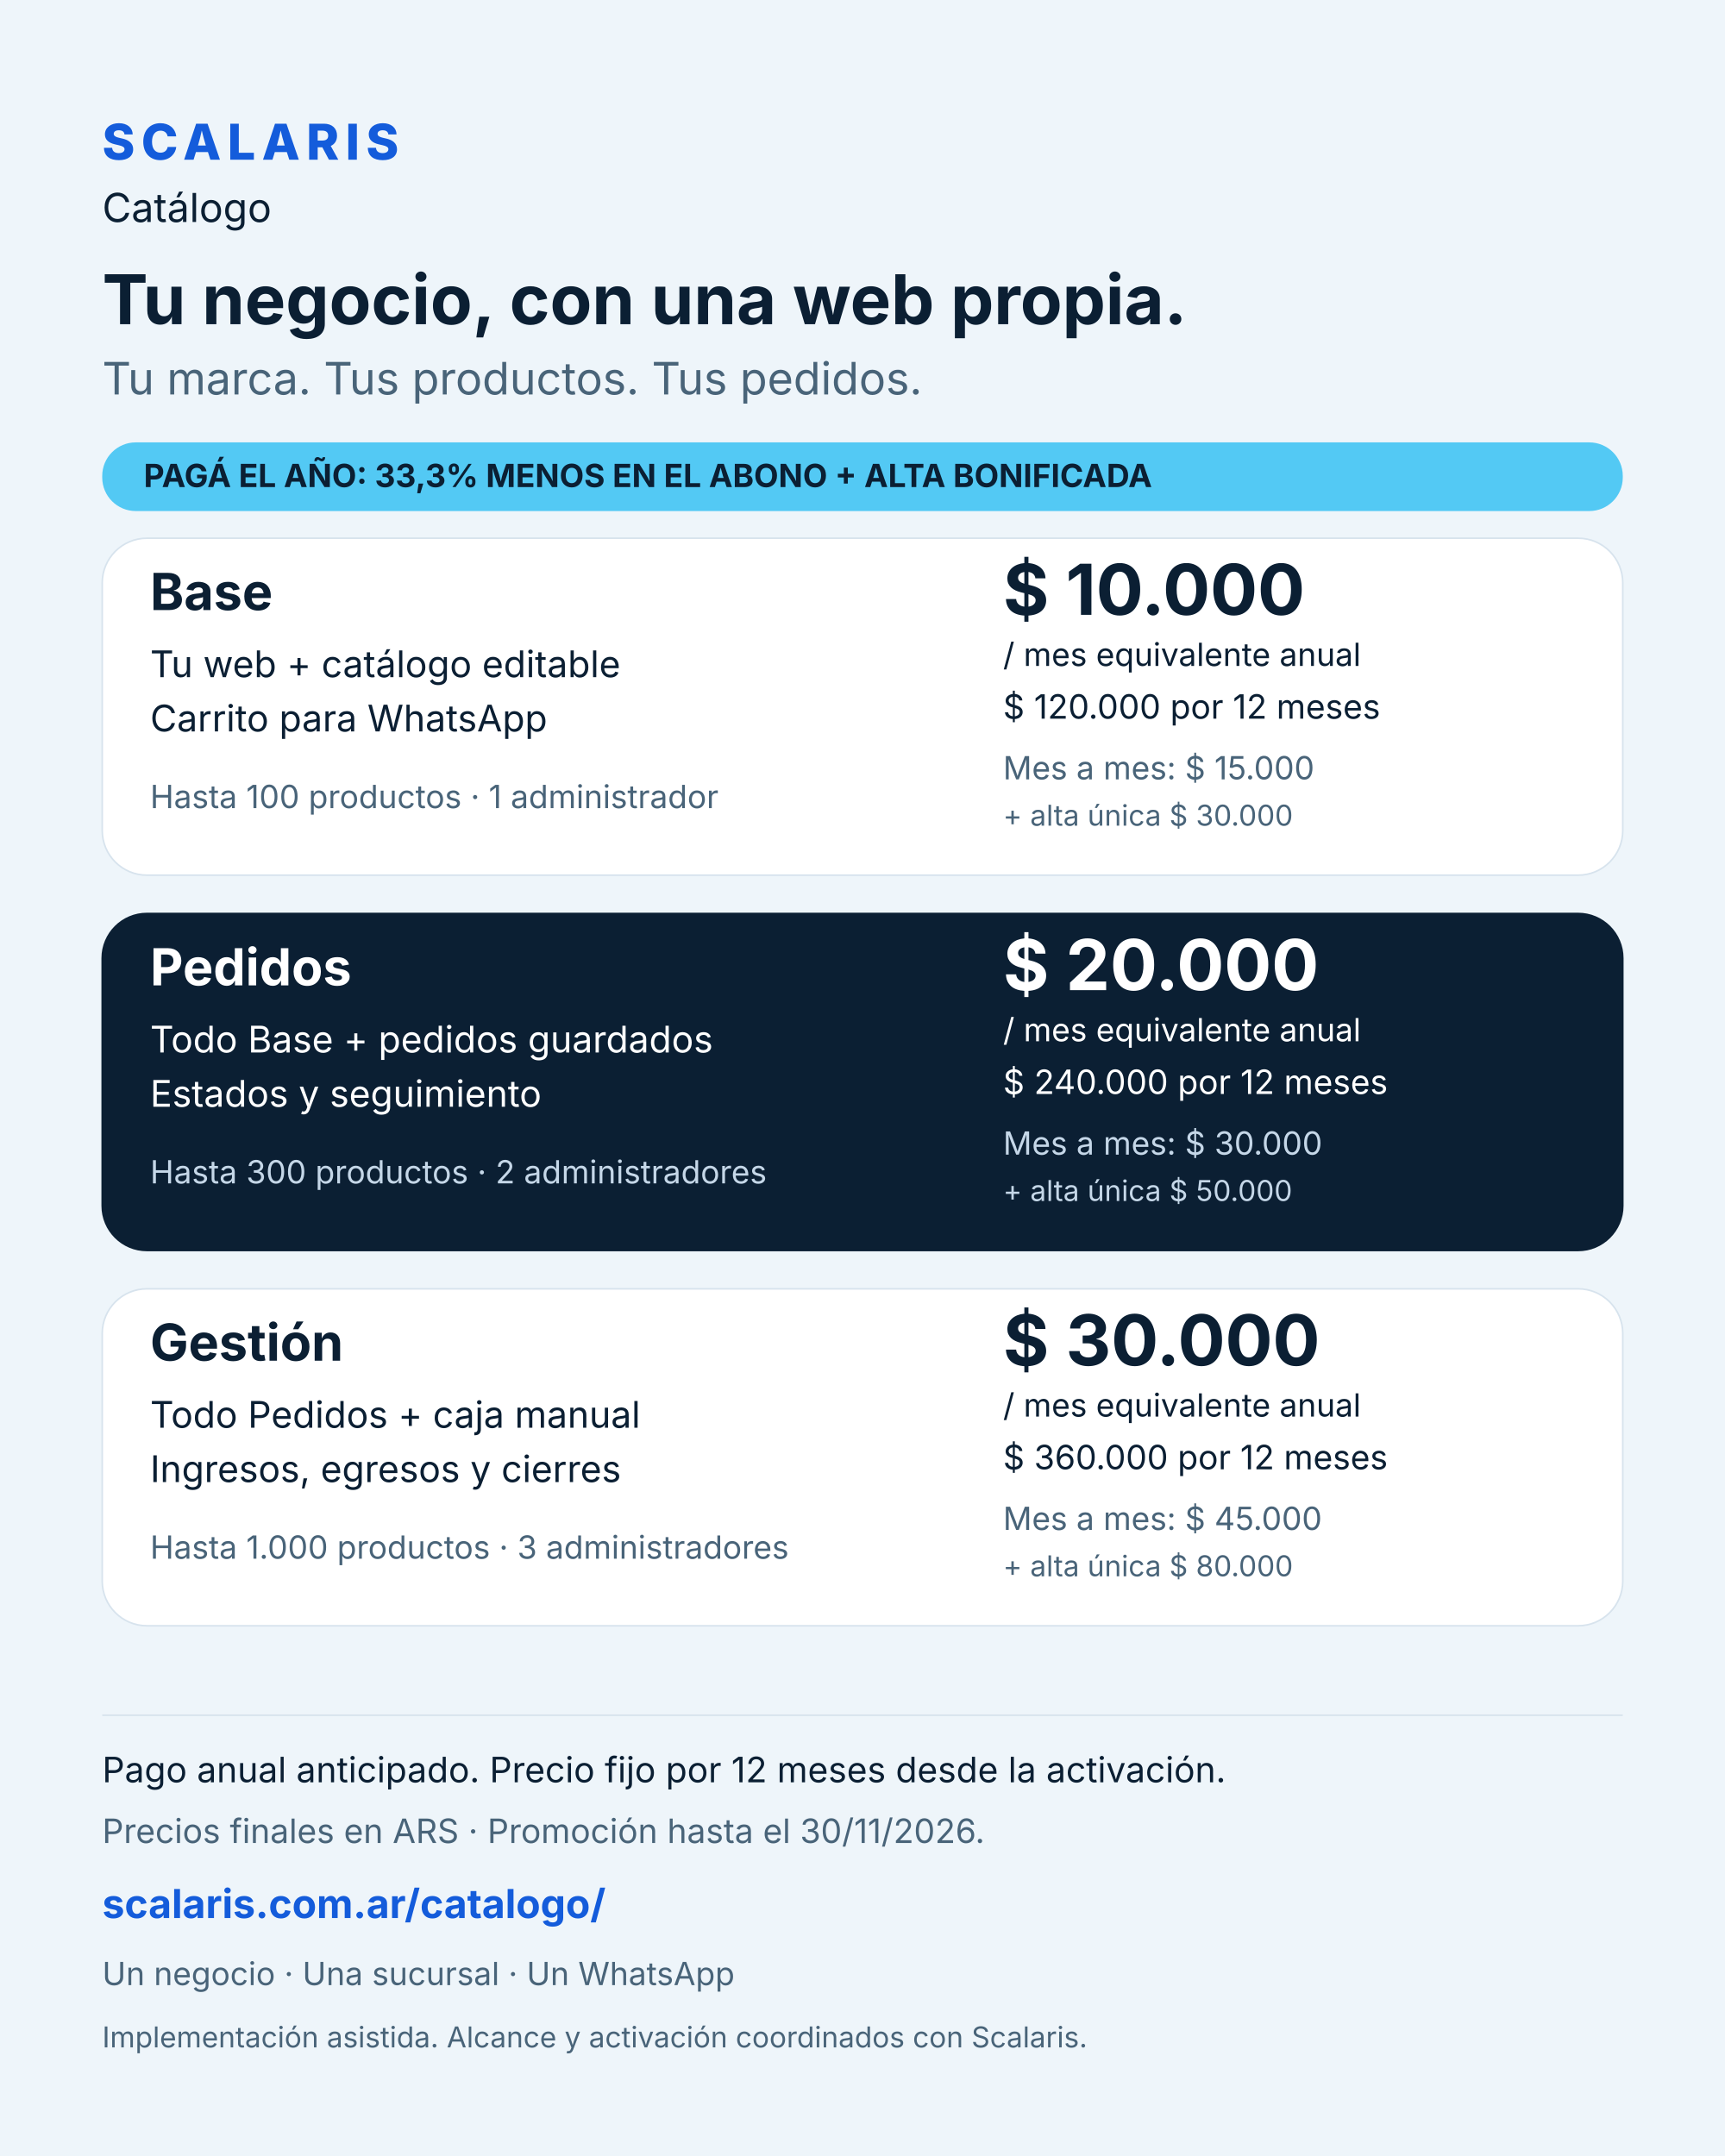
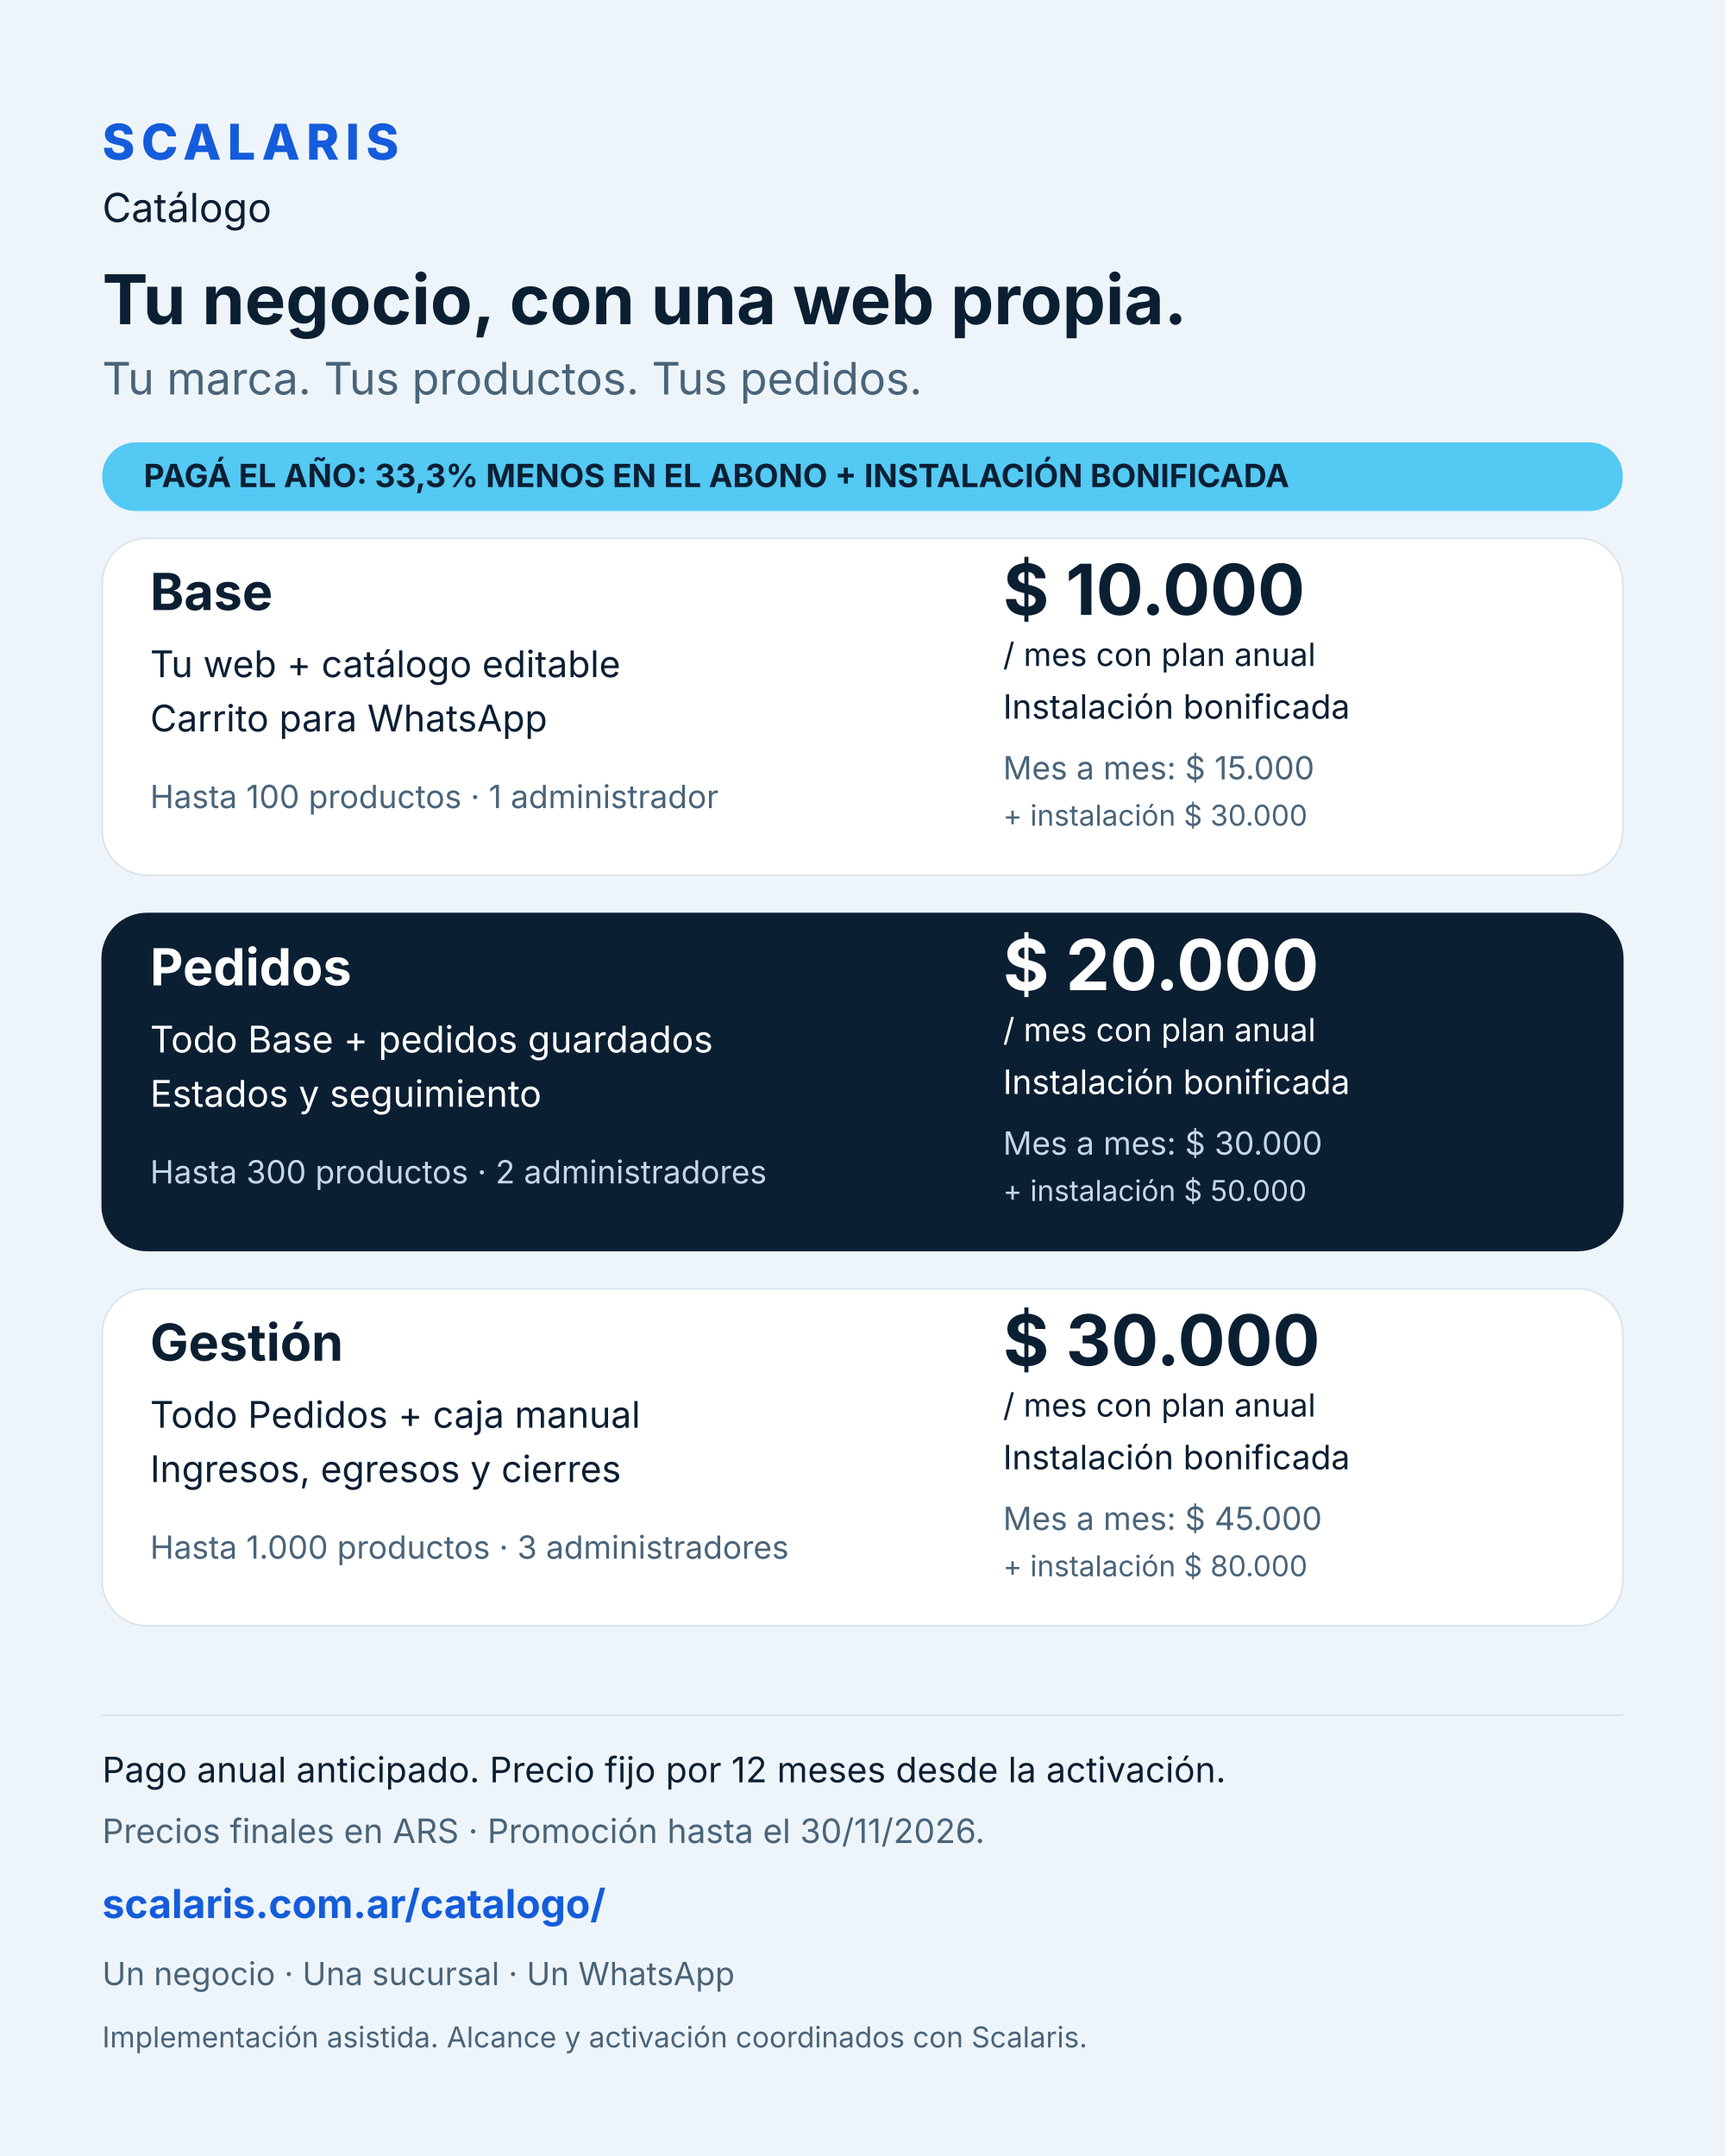
<svg xmlns="http://www.w3.org/2000/svg" width="1080" height="1350" viewBox="0 0 1080 1350" role="img" aria-labelledby="title desc">
  <g font-family="Inter,Segoe UI,Arial,sans-serif">
    <rect width="1080" height="1350" fill="#eef5fa" />
    <text x="64" y="100" font-size="31" font-weight="800" letter-spacing="4" fill="#145cdb">SCALARIS</text>
    <text x="64" y="139" font-size="25" fill="#0b1f33">Catálogo</text>
    <text x="64" y="203" font-size="43" font-weight="650" fill="#0b1f33">Tu negocio, con una web propia.</text>
    <text x="64" y="247" font-size="28" fill="#496479">Tu marca. Tus productos. Tus pedidos.</text>
    <rect x="64" y="277" width="952" height="43" rx="21" fill="#53c9f4" />
-     <text x="90" y="305" font-size="20" font-weight="700" fill="#0b1f33">PAGÁ EL AÑO: 33,3% MENOS EN EL ABONO + ALTA BONIFICADA</text>
+     <text x="90" y="305" font-size="20" font-weight="700" fill="#0b1f33">PAGÁ EL AÑO: 33,3% MENOS EN EL ABONO + INSTALACIÓN BONIFICADA</text>
    <g>
      <rect x="64" y="337" width="952" height="211" rx="28" fill="#fff" stroke="#d7e3ed" />
      <text x="94" y="382" font-size="32" font-weight="700" fill="#0b1f33">Base</text>
      <text x="94" y="424" font-size="23" fill="#0b1f33">Tu web + catálogo editable</text>
      <text x="94" y="458" font-size="23" fill="#0b1f33">Carrito para WhatsApp</text>
      <text x="94" y="506" font-size="20" fill="#496479">Hasta 100 productos · 1 administrador</text>
      <text x="628" y="385" font-size="44" font-weight="700" fill="#0b1f33">$ 10.000</text>
-       <text x="628" y="417" font-size="20" fill="#0b1f33">/ mes equivalente anual</text>
-       <text x="628" y="450" font-size="21" fill="#0b1f33">$ 120.000 por 12 meses</text>
+       <text x="628" y="417" font-size="20" fill="#0b1f33">/ mes con plan anual</text>
+       <text x="628" y="450" font-size="21" fill="#0b1f33">Instalación bonificada</text>
      <text x="628" y="488" font-size="20" fill="#496479">Mes a mes: $ 15.000</text>
-       <text x="628" y="517" font-size="18" fill="#496479">+ alta única $ 30.000</text>
+       <text x="628" y="517" font-size="18" fill="#496479">+ instalación $ 30.000</text>
    </g>
    <g>
      <rect x="64" y="572" width="952" height="211" rx="28" fill="#0b1f33" stroke="#0b1f33" />
      <text x="94" y="617" font-size="32" font-weight="700" fill="#fff">Pedidos</text>
      <text x="94" y="659" font-size="23" fill="#fff">Todo Base + pedidos guardados</text>
      <text x="94" y="693" font-size="23" fill="#fff">Estados y seguimiento</text>
      <text x="94" y="741" font-size="20" fill="#c5d7e8">Hasta 300 productos · 2 administradores</text>
      <text x="628" y="620" font-size="44" font-weight="700" fill="#fff">$ 20.000</text>
-       <text x="628" y="652" font-size="20" fill="#fff">/ mes equivalente anual</text>
-       <text x="628" y="685" font-size="21" fill="#fff">$ 240.000 por 12 meses</text>
+       <text x="628" y="652" font-size="20" fill="#fff">/ mes con plan anual</text>
+       <text x="628" y="685" font-size="21" fill="#fff">Instalación bonificada</text>
      <text x="628" y="723" font-size="20" fill="#c5d7e8">Mes a mes: $ 30.000</text>
-       <text x="628" y="752" font-size="18" fill="#c5d7e8">+ alta única $ 50.000</text>
+       <text x="628" y="752" font-size="18" fill="#c5d7e8">+ instalación $ 50.000</text>
    </g>
    <g>
      <rect x="64" y="807" width="952" height="211" rx="28" fill="#fff" stroke="#d7e3ed" />
      <text x="94" y="852" font-size="32" font-weight="700" fill="#0b1f33">Gestión</text>
      <text x="94" y="894" font-size="23" fill="#0b1f33">Todo Pedidos + caja manual</text>
      <text x="94" y="928" font-size="23" fill="#0b1f33">Ingresos, egresos y cierres</text>
      <text x="94" y="976" font-size="20" fill="#496479">Hasta 1.000 productos · 3 administradores</text>
      <text x="628" y="855" font-size="44" font-weight="700" fill="#0b1f33">$ 30.000</text>
-       <text x="628" y="887" font-size="20" fill="#0b1f33">/ mes equivalente anual</text>
-       <text x="628" y="920" font-size="21" fill="#0b1f33">$ 360.000 por 12 meses</text>
+       <text x="628" y="887" font-size="20" fill="#0b1f33">/ mes con plan anual</text>
+       <text x="628" y="920" font-size="21" fill="#0b1f33">Instalación bonificada</text>
      <text x="628" y="958" font-size="20" fill="#496479">Mes a mes: $ 45.000</text>
-       <text x="628" y="987" font-size="18" fill="#496479">+ alta única $ 80.000</text>
+       <text x="628" y="987" font-size="18" fill="#496479">+ instalación $ 80.000</text>
    </g>
    <line x1="64" y1="1074" x2="1016" y2="1074" stroke="#d7e3ed" />
    <text x="64" y="1116" font-size="22" fill="#0b1f33">Pago anual anticipado. Precio fijo por 12 meses desde la activación.</text>
    <text x="64" y="1154" font-size="21" fill="#496479">Precios finales en ARS · Promoción hasta el 30/11/2026.</text>
    <text x="64" y="1201" font-size="25" font-weight="650" fill="#145cdb">scalaris.com.ar/catalogo/</text>
    <text x="64" y="1243" font-size="20" fill="#496479">Un negocio · Una sucursal · Un WhatsApp</text>
    <text x="64" y="1282" font-size="18" fill="#496479">Implementación asistida. Alcance y activación coordinados con Scalaris.</text>
  </g>
</svg>
